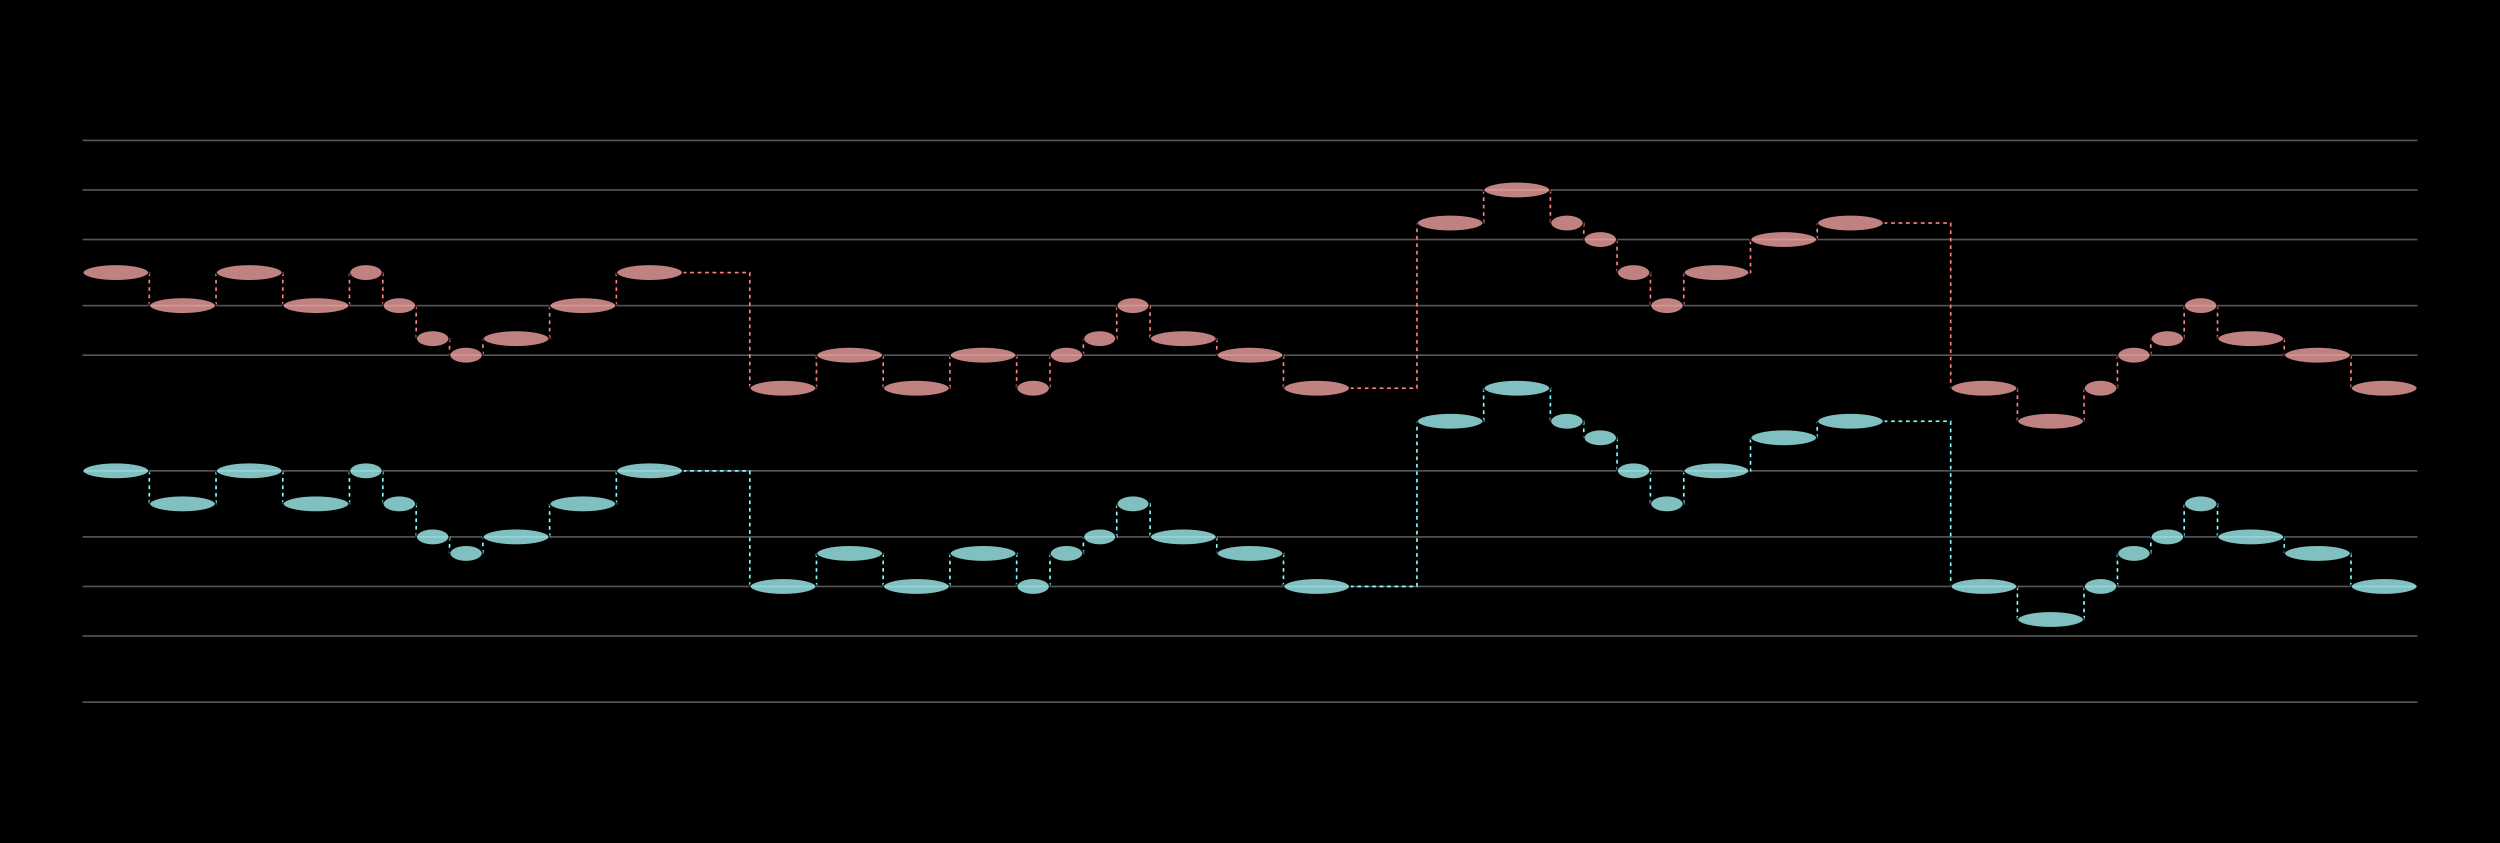
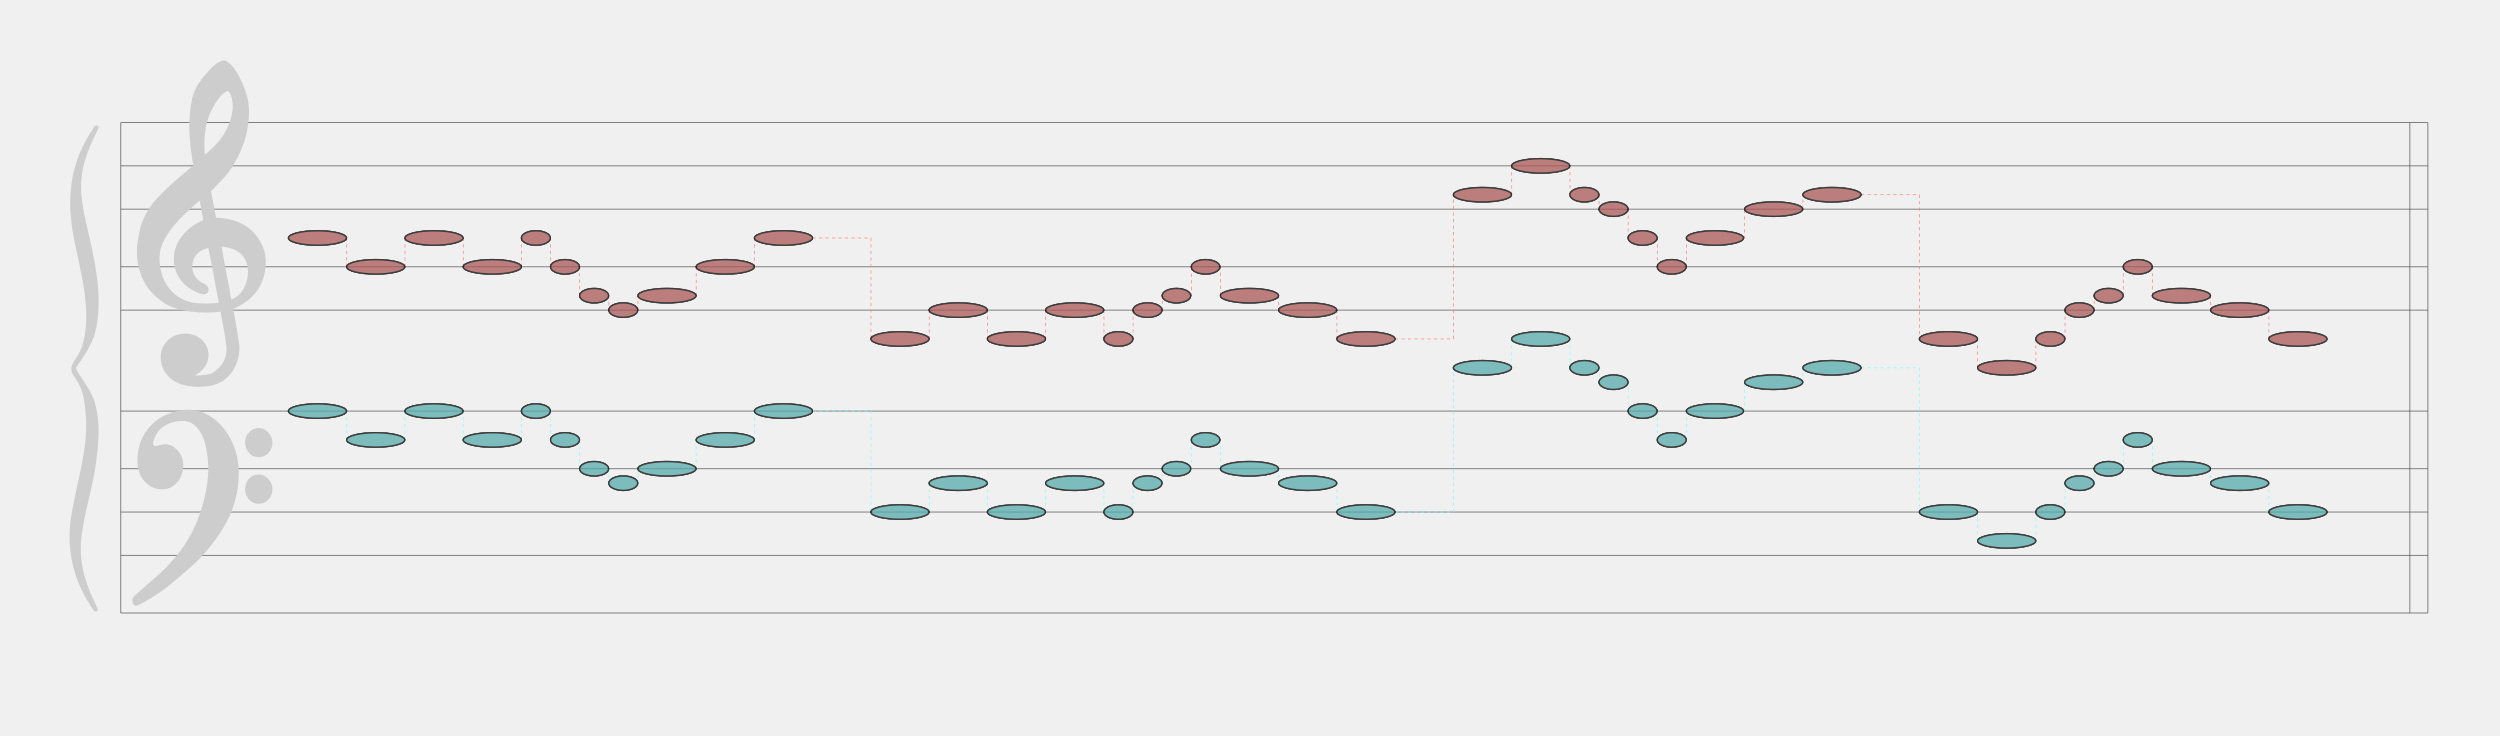
- <svg xmlns="http://www.w3.org/2000/svg" version="1.1" viewPort="0 40 40.38 41" viewBox="-50 -50 1513.29 510" width="1513.29" height="510">
+ <svg xmlns="http://www.w3.org/2000/svg" version="1.1" viewPort="0 40 40.38 41" viewBox="-200 -50 1733.29 510" width="1733.29" height="510">
  <filter id="constantOpacity">
    <feComponentTransfer>
      <feFuncA type="table" tableValues="0 .5 .5" />
    </feComponentTransfer>
  </filter>
-   <rect class="background" x="-500%" y="-500%" width="1000%" height="1000%" style="fill:black" />
  <g transform="scale(35, -10) translate(0, -81)">
-     <g class="staff-lines" stroke-width="0.1" stroke="#555555">
-       <path d="M0 64.5 L40.38 64.5" />
-       <path d="M0 67.5 L40.38 67.5" />
-       <path d="M0 71.5 L40.38 71.5" />
-       <path d="M0 74.5 L40.38 74.5" />
-       <path d="M0 77.5 L40.38 77.5" />
-       <path d="M0 43.5 L40.38 43.5" />
-       <path d="M0 47.5 L40.38 47.5" />
-       <path d="M0 50.5 L40.38 50.5" />
-       <path d="M0 53.5 L40.38 53.5" />
-       <path d="M0 57.5 L40.38 57.5" />
+     <g class="staff-lines" stroke-width="0.5" stroke="#555555">
+       <path vector-effect="non-scaling-stroke" d="M-3.321 64.5 L42.38 64.5" />
+       <path vector-effect="non-scaling-stroke" d="M-3.321 67.5 L42.38 67.5" />
+       <path vector-effect="non-scaling-stroke" d="M-3.321 71.5 L42.38 71.5" />
+       <path vector-effect="non-scaling-stroke" d="M-3.321 74.5 L42.38 74.5" />
+       <path vector-effect="non-scaling-stroke" d="M-3.321 77.5 L42.38 77.5" />
+       <path vector-effect="non-scaling-stroke" d="M-3.321 43.5 L42.38 43.5" />
+       <path vector-effect="non-scaling-stroke" d="M-3.321 47.5 L42.38 47.5" />
+       <path vector-effect="non-scaling-stroke" d="M-3.321 50.5 L42.38 50.5" />
+       <path vector-effect="non-scaling-stroke" d="M-3.321 53.5 L42.38 53.5" />
+       <path vector-effect="non-scaling-stroke" d="M-3.321 57.5 L42.38 57.5" />
+       <path vector-effect="non-scaling-stroke" d="M42.023,43.5 L42.023,77.5" />
+       <path vector-effect="non-scaling-stroke" d="M42.38,43.5 L42.38,77.5" />
+       <path vector-effect="non-scaling-stroke" d="M-3.321,43.5 L-3.321,77.5 z" />
+     </g>
+     <g transform="scale(0.714286, 1)">
+       <g vector-effect="non-scaling-stroke" class="treble-clef" stroke="#cdcdcd" stroke-width="3" fill="#cdcdcd" transform="translate(-17.25, 5.15) scale(0.06, 0.07)">
+         <path vector-effect="non-scaling-stroke" d="M250.026,1080.111c-2.375-5.813-4.501-12.037-5.616-19.656c-1.07-7.32-1.387-15.609-1.62-23.113    c-0.426-13.713,0.409-28.548,1.296-41.038c0.132-1.861,0.517-3.882,0.432-5.183c-0.118-1.794-1.622-3.834-2.484-5.401    c-4.551-8.266-9.023-16.291-13.176-25.488c-3.56-7.883-6.46-16.235-8.316-27.648c-1.087-6.682-1.406-14.26-2.053-21.816   c0-3.313,0-6.623,0-9.936c0.817-17.854,4.099-30.916,9.396-39.743c1.084-1.808,2.228-3.951,3.24-5.186    c6.218-7.579,16.081-9.873,25.812-7.343c0.598-8.887,1.858-19.53,2.376-28.944c0.193-3.49,0.54-7.194,0.54-10.368    c-0.003-13.193-3.44-20.603-7.452-26.135c-3.645-2.613-9.925-3.099-13.176,0.43c4.904-0.174,8.174,5.425,9.612,12.744    c2.427,12.351-1.738,24.386-7.344,25.918c-8.458,2.316-13.738-12.691-11.556-28.295c1.622-11.598,6.603-18.42,13.176-19.655    c5.073-0.956,10.149,0.426,13.608,5.399c1.988,2.858,4.009,7.685,4.968,11.879c1.246,5.448,2.18,12.212,2.16,18.792    c-0.01,3.246-0.453,6.761-0.648,10.152c-0.614,10.689-1.579,19.729-2.376,29.812c6.095,5.437,10.941,13.432,13.392,25.704    c1.302,6.52,2.035,15.517,1.727,23.111c-0.375,9.302-2.565,17.712-5.183,23.975c-3.863,9.248-9.852,13.985-17.604,14.257    c-0.849,9.749-1.633,19.633-2.593,29.159c2.376,4.619,4.55,9.643,6.805,14.906c2.185,5.095,3.892,11.286,5.508,17.712    c2.98,11.855,5.576,29.004,5.4,46.44c-0.102,10.157-1.538,19.319-3.24,27.215c-1.691,7.847-3.557,15.81-6.912,20.089    c-0.36,0-0.72,0-1.08,0C254.113,1090.306,252.068,1085.104,250.026,1080.111z M248.19,997.6    c-1.362,15.429-0.295,36.475,2.7,48.384c1.367,5.441,2.426,10.329,4.428,15.122c0.854,2.04,3.006,5.909,4.104,5.83    c2.104-0.153,3.064-9.245,3.24-13.824c0.542-14.092-2.623-28.387-5.832-37.366C254.247,1008.515,250.911,1002.572,248.19,997.6z     M249.27,935.823c-6.565-5.809-13.02-17.569-13.716-34.776c-0.425-10.517,1.463-18.693,3.888-24.624    c1.422-3.478,3.789-6.692,6.156-9.072c1.287-1.293,4.09-3.666,3.996,1.296c-0.048,2.584-2.504,4.06-3.888,6.263    c-2.557,4.079-4.489,12.399-3.348,21.385c0.481,3.784,1.636,7.983,2.808,10.153c1.458,2.697,3.725,4.34,6.048,5.615    c1.987-19.137,3.451-39.323,5.292-58.753c-4.493-1.347-9.224-1.49-13.068-0.213c-6.922,2.298-11.753,12.045-14.256,23.111    c-1.838,8.128-2.944,20.546-1.837,31.752c0.529,5.353,1.939,11.271,3.348,15.984c4.113,13.751,11.055,26.606,16.308,36.289    C247.971,952.523,248.466,943.862,249.27,935.823z M260.286,855.473c-1.479,19.361-3.545,38.701-4.86,57.671    c5.07-0.638,9.023-3.541,11.556-9.718c4.25-10.369,3.378-29.217-0.648-39.53C264.924,860.283,262.694,856.868,260.286,855.473z" />
+       </g>
+       <g class="bass-clef" fill="#cdcdcd" stroke="#cdcdcd" transform="scale(1.02, 1) translate(-0.25, 0.25)" stroke-width="3">
+         <g transform="matrix(0.1835537,0,0,0.1830159,-98.29797,-1128.841)">
+           <path vector-effect="non-scaling-stroke" d="M514.308,6407.837c3.419,4.086,5.655,9.64,7.124,12.803     c2.204,4.648,4.046,10.097,5.538,16.384c1.492,6.287,2.238,13.068,2.238,20.385c0,4.115-0.338,7.925-0.991,11.507     c-0.653,3.543-1.527,6.4-2.647,8.459c-1.108,2.095-2.297,3.125-3.545,3.125c-1.142,0-2.262-0.687-3.369-2.135     c-1.119-1.41-2.029-3.505-2.752-6.325c-0.711-2.819-1.073-6.135-1.073-9.982c0-3.011,0.326-5.411,0.968-7.317     c0.653-1.867,1.446-2.78,2.379-2.78c0.513,0,0.991,0.342,1.422,1.104c0.431,0.724,0.769,1.753,1.014,3.011     c0.245,1.257,0.373,2.628,0.373,4.077c0,2.019-0.245,3.733-0.735,5.144c-0.501,1.41-1.049,2.132-1.667,2.132     c-0.21,0-0.466-0.152-0.781-0.38c-0.303-0.229-0.501-0.342-0.571-0.342c-0.14,0-0.292,0.152-0.466,0.495     c-0.175,0.342-0.268,0.799-0.292,1.41c0.07,0.495,0.117,0.838,0.117,1.104c0.338,2.896,0.944,4.953,1.796,6.249     c0.863,1.258,1.784,1.905,2.763,1.905c1.014,0,1.83-0.953,2.46-2.858c0.63-1.943,1.073-4.344,1.329-7.277     c0.268-2.896,0.396-5.981,0.396-9.22c-0.035-3.468-0.221-7.125-0.583-10.897c-0.361-3.81-0.804-7.163-1.317-10.059     c-0.653-3.925-1.458-7.468-2.414-10.593c-0.956-3.124-1.889-5.752-2.775-7.849c-0.886-2.133-2.731-5.973-4.104-9.297     C514,6409.468,514.126,6407.62,514.308,6407.837z" />
+           <path vector-effect="non-scaling-stroke" d="M531.259,6465.557c0.313-0.979,0.705-1.415,1.189-1.415     c0.457,0,0.862,0.436,1.228,1.306c0.339,0.908,0.522,2.032,0.522,3.339c0,1.233-0.17,2.358-0.522,3.302     c-0.353,0.979-0.745,1.488-1.163,1.488c-0.483,0-0.888-0.436-1.215-1.343c-0.34-0.871-0.509-1.958-0.509-3.266     C530.789,6467.626,530.945,6466.5,531.259,6465.557z" />
+           <path vector-effect="non-scaling-stroke" d="M531.272,6447.847c0.327-0.871,0.732-1.342,1.241-1.342     c0.457,0,0.849,0.471,1.189,1.378c0.327,0.908,0.497,2.033,0.497,3.447c0,1.162-0.183,2.214-0.522,3.193     c-0.366,0.98-0.745,1.452-1.163,1.452c-0.509,0-0.914-0.436-1.241-1.343c-0.313-0.87-0.483-1.996-0.483-3.301     C530.789,6449.879,530.958,6448.717,531.272,6447.847z" />
+         </g>
+       </g>
+     </g>
+     <g transform="scale(0.714286, 1)">
+       <g class="brace" transform="rotate(0.2) translate(30.5,-324) scale(1,-1) scale(.0175)">
+         <path vector-effect="non-scaling-stroke" stroke="#cdcdcd" fill="#cdcdcd" stroke-width="3" stroke-linejoin="round" d="M-2031.812-22924.453    c-24.919,88.91-36.494,171.418-39.024,279.09c-2.379,101.156,9.877,207.264,16.991,305.533    c6.605,91.162,10.955,191.51-0.048,282.248c-2.757,22.732-8.614,43.227-13.597,63.254c-8.261,33.207-2.886,38.68,5.136,72.111    c10.485,43.689,11.808,90.887,13.172,140.795c3.604,132-16.215,270.613-24.675,400.074    c-8.818,134.883,3.651,255.861,34.113,366.164c-17.906-92.289-29.886-179.082-25.068-283.635    c4.572-99.275,18.379-195.207,24.078-294.23c5.11-88.826,9.914-203.154-8.344-284.342c-4.91-21.82-10.217-42.227-15.835-62.98    c-9.146-33.812-7.235-31.322,2.353-65.664c11.021-39.504,20.774-80.965,24.589-128.662c10.5-131.361-2.347-271.072-13.816-398.416    c-5.957-66.148-10.878-134.006-7.34-202.238C-2055.575-22803.877-2044.086-22863.117-2031.812-22924.453L-2031.812-22924.453z" />
+       </g>
    </g>
    <g style="stroke-width:1; stroke:black;">
-       <g class="note-lines track-2" fill="none" stroke="hsl(180, 100%, 75%)" stroke-dasharray="2.25" stroke-width="1">
+       <g class="note-lines track-2" fill="none" stroke="hsl(180, 100%, 75%)" stroke-dasharray="2.25" vector-effect="non-scaling-stroke" stroke-width="0.5">
        <path vector-effect="non-scaling-stroke" d=" M1.149 57.5 L1.154 57.5 L1.154 55.5" />
        <path vector-effect="non-scaling-stroke" d=" M2.303 55.5 L2.308 55.5 L2.308 57.5" />
        <path vector-effect="non-scaling-stroke" d=" M3.457 57.5 L3.462 57.5 L3.462 55.5" />
        <path vector-effect="non-scaling-stroke" d=" M4.611 55.5 L4.615 55.5 L4.615 57.5" />
        <path vector-effect="non-scaling-stroke" d=" M5.188 57.5 L5.192 57.5 L5.192 55.5" />
        <path vector-effect="non-scaling-stroke" d=" M5.764 55.5 L5.769 55.5 L5.769 53.5" />
        <path vector-effect="non-scaling-stroke" d=" M6.341 53.5 L6.346 53.5 L6.346 52.5" />
        <path vector-effect="non-scaling-stroke" d=" M6.918 52.5 L6.923 52.5 L6.923 53.5" />
        <path vector-effect="non-scaling-stroke" d=" M8.072 53.5 L8.077 53.5 L8.077 55.5" />
        <path vector-effect="non-scaling-stroke" d=" M9.226 55.5 L9.231 55.5 L9.231 57.5" />
        <path vector-effect="non-scaling-stroke" d=" M10.38 57.5 L11.539 57.5 L11.539 50.5" />
        <path vector-effect="non-scaling-stroke" d=" M12.688 50.5 L12.692 50.5 L12.692 52.5" />
        <path vector-effect="non-scaling-stroke" d=" M13.841 52.5 L13.846 52.5 L13.846 50.5" />
        <path vector-effect="non-scaling-stroke" d=" M14.995 50.5 L15 50.5 L15 52.5" />
        <path vector-effect="non-scaling-stroke" d=" M16.149 52.5 L16.154 52.5 L16.154 50.5" />
        <path vector-effect="non-scaling-stroke" d=" M16.726 50.5 L16.731 50.5 L16.731 52.5" />
        <path vector-effect="non-scaling-stroke" d=" M17.303 52.5 L17.308 52.5 L17.308 53.5" />
        <path vector-effect="non-scaling-stroke" d=" M17.871 53.5 L17.885 53.5 L17.885 55.5" />
        <path vector-effect="non-scaling-stroke" d=" M18.448 55.5 L18.462 55.5 L18.462 53.5" />
        <path vector-effect="non-scaling-stroke" d=" M19.611 53.5 L19.615 53.5 L19.615 52.5" />
        <path vector-effect="non-scaling-stroke" d=" M20.764 52.5 L20.769 52.5 L20.769 50.5" />
        <path vector-effect="non-scaling-stroke" d=" M21.918 50.5 L23.077 50.5 L23.077 60.5" />
        <path vector-effect="non-scaling-stroke" d=" M24.226 60.5 L24.231 60.5 L24.231 62.5" />
        <path vector-effect="non-scaling-stroke" d=" M25.38 62.5 L25.385 62.5 L25.385 60.5" />
        <path vector-effect="non-scaling-stroke" d=" M25.957 60.5 L25.962 60.5 L25.962 59.5" />
        <path vector-effect="non-scaling-stroke" d=" M26.534 59.5 L26.538 59.5 L26.538 57.5" />
        <path vector-effect="non-scaling-stroke" d=" M27.111 57.5 L27.115 57.5 L27.115 55.5" />
        <path vector-effect="non-scaling-stroke" d=" M27.688 55.5 L27.692 55.5 L27.692 57.5" />
        <path vector-effect="non-scaling-stroke" d=" M28.823 57.5 L28.846 57.5 L28.846 59.5" />
        <path vector-effect="non-scaling-stroke" d=" M29.995 59.5 L30 59.5 L30 60.5" />
        <path vector-effect="non-scaling-stroke" d=" M31.149 60.5 L32.308 60.5 L32.308 50.5" />
        <path vector-effect="non-scaling-stroke" d=" M33.457 50.5 L33.462 50.5 L33.462 48.5" />
        <path vector-effect="non-scaling-stroke" d=" M34.611 48.5 L34.615 48.5 L34.615 50.5" />
        <path vector-effect="non-scaling-stroke" d=" M35.188 50.5 L35.192 50.5 L35.192 52.5" />
        <path vector-effect="non-scaling-stroke" d=" M35.764 52.5 L35.769 52.5 L35.769 53.5" />
        <path vector-effect="non-scaling-stroke" d=" M36.341 53.5 L36.346 53.5 L36.346 55.5" />
        <path vector-effect="non-scaling-stroke" d=" M36.918 55.5 L36.923 55.5 L36.923 53.5" />
        <path vector-effect="non-scaling-stroke" d=" M38.072 53.5 L38.077 53.5 L38.077 52.5" />
        <path vector-effect="non-scaling-stroke" d=" M39.226 52.5 L39.231 52.5 L39.231 50.5" />
      </g>
-       <g class="note-lines track-1" fill="none" stroke="hsl(0, 100%, 75%)" stroke-dasharray="2.25" stroke-width="1">
+       <g class="note-lines track-1" fill="none" stroke="hsl(0, 100%, 75%)" stroke-dasharray="2.25" vector-effect="non-scaling-stroke" stroke-width="0.5">
        <path vector-effect="non-scaling-stroke" d=" M1.149 69.5 L1.154 69.5 L1.154 67.5" />
        <path vector-effect="non-scaling-stroke" d=" M2.303 67.5 L2.308 67.5 L2.308 69.5" />
        <path vector-effect="non-scaling-stroke" d=" M3.457 69.5 L3.462 69.5 L3.462 67.5" />
        <path vector-effect="non-scaling-stroke" d=" M4.611 67.5 L4.615 67.5 L4.615 69.5" />
        <path vector-effect="non-scaling-stroke" d=" M5.188 69.5 L5.192 69.5 L5.192 67.5" />
        <path vector-effect="non-scaling-stroke" d=" M5.764 67.5 L5.769 67.5 L5.769 65.5" />
        <path vector-effect="non-scaling-stroke" d=" M6.341 65.5 L6.346 65.5 L6.346 64.5" />
        <path vector-effect="non-scaling-stroke" d=" M6.918 64.5 L6.923 64.5 L6.923 65.5" />
        <path vector-effect="non-scaling-stroke" d=" M8.072 65.5 L8.077 65.5 L8.077 67.5" />
        <path vector-effect="non-scaling-stroke" d=" M9.226 67.5 L9.231 67.5 L9.231 69.5" />
        <path vector-effect="non-scaling-stroke" d=" M10.38 69.5 L11.539 69.5 L11.539 62.5" />
        <path vector-effect="non-scaling-stroke" d=" M12.688 62.5 L12.692 62.5 L12.692 64.5" />
        <path vector-effect="non-scaling-stroke" d=" M13.841 64.5 L13.846 64.5 L13.846 62.5" />
        <path vector-effect="non-scaling-stroke" d=" M14.995 62.5 L15 62.5 L15 64.5" />
        <path vector-effect="non-scaling-stroke" d=" M16.149 64.5 L16.154 64.5 L16.154 62.5" />
        <path vector-effect="non-scaling-stroke" d=" M16.726 62.5 L16.731 62.5 L16.731 64.5" />
        <path vector-effect="non-scaling-stroke" d=" M17.303 64.5 L17.308 64.5 L17.308 65.5" />
        <path vector-effect="non-scaling-stroke" d=" M17.871 65.5 L17.885 65.5 L17.885 67.5" />
        <path vector-effect="non-scaling-stroke" d=" M18.448 67.5 L18.462 67.5 L18.462 65.5" />
        <path vector-effect="non-scaling-stroke" d=" M19.611 65.5 L19.615 65.5 L19.615 64.5" />
        <path vector-effect="non-scaling-stroke" d=" M20.764 64.5 L20.769 64.5 L20.769 62.5" />
        <path vector-effect="non-scaling-stroke" d=" M21.918 62.5 L23.077 62.5 L23.077 72.5" />
        <path vector-effect="non-scaling-stroke" d=" M24.226 72.5 L24.231 72.5 L24.231 74.5" />
        <path vector-effect="non-scaling-stroke" d=" M25.38 74.5 L25.385 74.5 L25.385 72.5" />
        <path vector-effect="non-scaling-stroke" d=" M25.957 72.5 L25.962 72.5 L25.962 71.5" />
        <path vector-effect="non-scaling-stroke" d=" M26.534 71.5 L26.538 71.5 L26.538 69.5" />
        <path vector-effect="non-scaling-stroke" d=" M27.111 69.5 L27.115 69.5 L27.115 67.5" />
        <path vector-effect="non-scaling-stroke" d=" M27.688 67.5 L27.692 67.5 L27.692 69.5" />
        <path vector-effect="non-scaling-stroke" d=" M28.823 69.5 L28.846 69.5 L28.846 71.5" />
        <path vector-effect="non-scaling-stroke" d=" M29.995 71.5 L30 71.5 L30 72.5" />
        <path vector-effect="non-scaling-stroke" d=" M31.149 72.5 L32.308 72.5 L32.308 62.5" />
        <path vector-effect="non-scaling-stroke" d=" M33.457 62.5 L33.462 62.5 L33.462 60.5" />
        <path vector-effect="non-scaling-stroke" d=" M34.611 60.5 L34.615 60.5 L34.615 62.5" />
        <path vector-effect="non-scaling-stroke" d=" M35.188 62.5 L35.192 62.5 L35.192 64.5" />
        <path vector-effect="non-scaling-stroke" d=" M35.764 64.5 L35.769 64.5 L35.769 65.5" />
        <path vector-effect="non-scaling-stroke" d=" M36.341 65.5 L36.346 65.5 L36.346 67.5" />
        <path vector-effect="non-scaling-stroke" d=" M36.918 67.5 L36.923 67.5 L36.923 65.5" />
        <path vector-effect="non-scaling-stroke" d=" M38.072 65.5 L38.077 65.5 L38.077 64.5" />
        <path vector-effect="non-scaling-stroke" d=" M39.226 64.5 L39.231 64.5 L39.231 62.5" />
      </g>
-       <g opacity="0.5" class="note-backdrops track-2" style="fill:white;">
+       <g opacity="0.5" class="note-backdrops track-2" style="fill:black;">
        <g class="note key-57 ont-0d000 offt-1d149">
          <rect vector-effect="non-scaling-stroke" rx="1" ry="1" x="0" y="57" width="1.149" height="1" />
        </g>
        <g class="note key-55 ont-1d154 offt-2d303">
          <rect vector-effect="non-scaling-stroke" rx="1" ry="1" x="1.154" y="55" width="1.149" height="1" />
        </g>
        <g class="note key-57 ont-2d308 offt-3d457">
          <rect vector-effect="non-scaling-stroke" rx="1" ry="1" x="2.308" y="57" width="1.149" height="1" />
        </g>
        <g class="note key-55 ont-3d462 offt-4d611">
          <rect vector-effect="non-scaling-stroke" rx="1" ry="1" x="3.462" y="55" width="1.149" height="1" />
        </g>
        <g class="note key-57 ont-4d615 offt-5d187">
          <rect vector-effect="non-scaling-stroke" rx="1" ry="1" x="4.615" y="57" width="0.572" height="1" />
        </g>
        <g class="note key-55 ont-5d192 offt-5d764">
          <rect vector-effect="non-scaling-stroke" rx="1" ry="1" x="5.192" y="55" width="0.572" height="1" />
        </g>
        <g class="note key-53 ont-5d769 offt-6d341">
          <rect vector-effect="non-scaling-stroke" rx="1" ry="1" x="5.769" y="53" width="0.572" height="1" />
        </g>
        <g class="note key-52 ont-6d346 offt-6d918">
          <rect vector-effect="non-scaling-stroke" rx="1" ry="1" x="6.346" y="52" width="0.572" height="1" />
        </g>
        <g class="note key-53 ont-6d923 offt-8d072">
          <rect vector-effect="non-scaling-stroke" rx="1" ry="1" x="6.923" y="53" width="1.149" height="1" />
        </g>
        <g class="note key-55 ont-8d077 offt-9d226">
          <rect vector-effect="non-scaling-stroke" rx="1" ry="1" x="8.077" y="55" width="1.149" height="1" />
        </g>
        <g class="note key-57 ont-9d231 offt-10d380">
          <rect vector-effect="non-scaling-stroke" rx="1" ry="1" x="9.231" y="57" width="1.149" height="1" />
        </g>
        <g class="note key-50 ont-11d538 offt-12d687">
          <rect vector-effect="non-scaling-stroke" rx="1" ry="1" x="11.539" y="50" width="1.149" height="1" />
        </g>
        <g class="note key-52 ont-12d692 offt-13d841">
          <rect vector-effect="non-scaling-stroke" rx="1" ry="1" x="12.692" y="52" width="1.149" height="1" />
        </g>
        <g class="note key-50 ont-13d846 offt-14d995">
          <rect vector-effect="non-scaling-stroke" rx="1" ry="1" x="13.846" y="50" width="1.149" height="1" />
        </g>
        <g class="note key-52 ont-15d000 offt-16d149">
          <rect vector-effect="non-scaling-stroke" rx="1" ry="1" x="15" y="52" width="1.149" height="1" />
        </g>
        <g class="note key-50 ont-16d154 offt-16d726">
          <rect vector-effect="non-scaling-stroke" rx="1" ry="1" x="16.154" y="50" width="0.572" height="1" />
        </g>
        <g class="note key-52 ont-16d731 offt-17d303">
          <rect vector-effect="non-scaling-stroke" rx="1" ry="1" x="16.731" y="52" width="0.572" height="1" />
        </g>
        <g class="note key-53 ont-17d308 offt-17d871">
          <rect vector-effect="non-scaling-stroke" rx="1" ry="1" x="17.308" y="53" width="0.564" height="1" />
        </g>
        <g class="note key-55 ont-17d885 offt-18d448">
          <rect vector-effect="non-scaling-stroke" rx="1" ry="1" x="17.885" y="55" width="0.564" height="1" />
        </g>
        <g class="note key-53 ont-18d462 offt-19d611">
          <rect vector-effect="non-scaling-stroke" rx="1" ry="1" x="18.462" y="53" width="1.149" height="1" />
        </g>
        <g class="note key-52 ont-19d615 offt-20d764">
          <rect vector-effect="non-scaling-stroke" rx="1" ry="1" x="19.615" y="52" width="1.149" height="1" />
        </g>
        <g class="note key-50 ont-20d769 offt-21d918">
          <rect vector-effect="non-scaling-stroke" rx="1" ry="1" x="20.769" y="50" width="1.149" height="1" />
        </g>
        <g class="note key-60 ont-23d077 offt-24d226">
          <rect vector-effect="non-scaling-stroke" rx="1" ry="1" x="23.077" y="60" width="1.149" height="1" />
        </g>
        <g class="note key-62 ont-24d231 offt-25d380 maxima">
          <rect vector-effect="non-scaling-stroke" rx="1" ry="1" x="24.231" y="62" width="1.149" height="1" />
        </g>
        <g class="note key-60 ont-25d385 offt-25d957">
          <rect vector-effect="non-scaling-stroke" rx="1" ry="1" x="25.385" y="60" width="0.572" height="1" />
        </g>
        <g class="note key-59 ont-25d962 offt-26d534">
          <rect vector-effect="non-scaling-stroke" rx="1" ry="1" x="25.962" y="59" width="0.572" height="1" />
        </g>
        <g class="note key-57 ont-26d538 offt-27d111">
          <rect vector-effect="non-scaling-stroke" rx="1" ry="1" x="26.538" y="57" width="0.572" height="1" />
        </g>
        <g class="note key-55 ont-27d115 offt-27d687">
          <rect vector-effect="non-scaling-stroke" rx="1" ry="1" x="27.115" y="55" width="0.572" height="1" />
        </g>
        <g class="note key-57 ont-27d692 offt-28d823">
          <rect vector-effect="non-scaling-stroke" rx="1" ry="1" x="27.692" y="57" width="1.131" height="1" />
        </g>
        <g class="note key-59 ont-28d846 offt-29d995">
          <rect vector-effect="non-scaling-stroke" rx="1" ry="1" x="28.846" y="59" width="1.149" height="1" />
        </g>
        <g class="note key-60 ont-30d000 offt-31d149">
          <rect vector-effect="non-scaling-stroke" rx="1" ry="1" x="30" y="60" width="1.149" height="1" />
        </g>
        <g class="note key-50 ont-32d308 offt-33d457">
          <rect vector-effect="non-scaling-stroke" rx="1" ry="1" x="32.308" y="50" width="1.149" height="1" />
        </g>
        <g class="note key-48 ont-33d462 offt-34d611 minima">
          <rect vector-effect="non-scaling-stroke" rx="1" ry="1" x="33.462" y="48" width="1.149" height="1" />
        </g>
        <g class="note key-50 ont-34d615 offt-35d187">
          <rect vector-effect="non-scaling-stroke" rx="1" ry="1" x="34.615" y="50" width="0.572" height="1" />
        </g>
        <g class="note key-52 ont-35d192 offt-35d764">
          <rect vector-effect="non-scaling-stroke" rx="1" ry="1" x="35.192" y="52" width="0.572" height="1" />
        </g>
        <g class="note key-53 ont-35d769 offt-36d341">
          <rect vector-effect="non-scaling-stroke" rx="1" ry="1" x="35.769" y="53" width="0.572" height="1" />
        </g>
        <g class="note key-55 ont-36d346 offt-36d918">
          <rect vector-effect="non-scaling-stroke" rx="1" ry="1" x="36.346" y="55" width="0.572" height="1" />
        </g>
        <g class="note key-53 ont-36d923 offt-38d072">
          <rect vector-effect="non-scaling-stroke" rx="1" ry="1" x="36.923" y="53" width="1.149" height="1" />
        </g>
        <g class="note key-52 ont-38d077 offt-39d226">
          <rect vector-effect="non-scaling-stroke" rx="1" ry="1" x="38.077" y="52" width="1.149" height="1" />
        </g>
        <g class="note key-50 ont-39d231 offt-40d380">
          <rect vector-effect="non-scaling-stroke" rx="1" ry="1" x="39.231" y="50" width="1.149" height="1" />
        </g>
      </g>
-       <g opacity="0.5" class="note-backdrops track-1" style="fill:white;">
+       <g opacity="0.5" class="note-backdrops track-1" style="fill:black;">
        <g class="note key-69 ont-0d000 offt-1d149">
          <rect vector-effect="non-scaling-stroke" rx="1" ry="1" x="0" y="69" width="1.149" height="1" />
        </g>
        <g class="note key-67 ont-1d154 offt-2d303">
          <rect vector-effect="non-scaling-stroke" rx="1" ry="1" x="1.154" y="67" width="1.149" height="1" />
        </g>
        <g class="note key-69 ont-2d308 offt-3d457">
          <rect vector-effect="non-scaling-stroke" rx="1" ry="1" x="2.308" y="69" width="1.149" height="1" />
        </g>
        <g class="note key-67 ont-3d462 offt-4d611">
          <rect vector-effect="non-scaling-stroke" rx="1" ry="1" x="3.462" y="67" width="1.149" height="1" />
        </g>
        <g class="note key-69 ont-4d615 offt-5d187">
          <rect vector-effect="non-scaling-stroke" rx="1" ry="1" x="4.615" y="69" width="0.572" height="1" />
        </g>
        <g class="note key-67 ont-5d192 offt-5d764">
          <rect vector-effect="non-scaling-stroke" rx="1" ry="1" x="5.192" y="67" width="0.572" height="1" />
        </g>
        <g class="note key-65 ont-5d769 offt-6d341">
          <rect vector-effect="non-scaling-stroke" rx="1" ry="1" x="5.769" y="65" width="0.572" height="1" />
        </g>
        <g class="note key-64 ont-6d346 offt-6d918">
          <rect vector-effect="non-scaling-stroke" rx="1" ry="1" x="6.346" y="64" width="0.572" height="1" />
        </g>
        <g class="note key-65 ont-6d923 offt-8d072">
          <rect vector-effect="non-scaling-stroke" rx="1" ry="1" x="6.923" y="65" width="1.149" height="1" />
        </g>
        <g class="note key-67 ont-8d077 offt-9d226">
          <rect vector-effect="non-scaling-stroke" rx="1" ry="1" x="8.077" y="67" width="1.149" height="1" />
        </g>
        <g class="note key-69 ont-9d231 offt-10d380">
          <rect vector-effect="non-scaling-stroke" rx="1" ry="1" x="9.231" y="69" width="1.149" height="1" />
        </g>
        <g class="note key-62 ont-11d538 offt-12d687">
          <rect vector-effect="non-scaling-stroke" rx="1" ry="1" x="11.539" y="62" width="1.149" height="1" />
        </g>
        <g class="note key-64 ont-12d692 offt-13d841">
          <rect vector-effect="non-scaling-stroke" rx="1" ry="1" x="12.692" y="64" width="1.149" height="1" />
        </g>
        <g class="note key-62 ont-13d846 offt-14d995">
          <rect vector-effect="non-scaling-stroke" rx="1" ry="1" x="13.846" y="62" width="1.149" height="1" />
        </g>
        <g class="note key-64 ont-15d000 offt-16d149">
          <rect vector-effect="non-scaling-stroke" rx="1" ry="1" x="15" y="64" width="1.149" height="1" />
        </g>
        <g class="note key-62 ont-16d154 offt-16d726">
          <rect vector-effect="non-scaling-stroke" rx="1" ry="1" x="16.154" y="62" width="0.572" height="1" />
        </g>
        <g class="note key-64 ont-16d731 offt-17d303">
          <rect vector-effect="non-scaling-stroke" rx="1" ry="1" x="16.731" y="64" width="0.572" height="1" />
        </g>
        <g class="note key-65 ont-17d308 offt-17d871">
          <rect vector-effect="non-scaling-stroke" rx="1" ry="1" x="17.308" y="65" width="0.564" height="1" />
        </g>
        <g class="note key-67 ont-17d885 offt-18d448">
          <rect vector-effect="non-scaling-stroke" rx="1" ry="1" x="17.885" y="67" width="0.564" height="1" />
        </g>
        <g class="note key-65 ont-18d462 offt-19d611">
          <rect vector-effect="non-scaling-stroke" rx="1" ry="1" x="18.462" y="65" width="1.149" height="1" />
        </g>
        <g class="note key-64 ont-19d615 offt-20d764">
          <rect vector-effect="non-scaling-stroke" rx="1" ry="1" x="19.615" y="64" width="1.149" height="1" />
        </g>
        <g class="note key-62 ont-20d769 offt-21d918">
          <rect vector-effect="non-scaling-stroke" rx="1" ry="1" x="20.769" y="62" width="1.149" height="1" />
        </g>
        <g class="note key-72 ont-23d077 offt-24d226">
          <rect vector-effect="non-scaling-stroke" rx="1" ry="1" x="23.077" y="72" width="1.149" height="1" />
        </g>
        <g class="note key-74 ont-24d231 offt-25d380 maxima">
          <rect vector-effect="non-scaling-stroke" rx="1" ry="1" x="24.231" y="74" width="1.149" height="1" />
        </g>
        <g class="note key-72 ont-25d385 offt-25d957">
          <rect vector-effect="non-scaling-stroke" rx="1" ry="1" x="25.385" y="72" width="0.572" height="1" />
        </g>
        <g class="note key-71 ont-25d962 offt-26d534">
          <rect vector-effect="non-scaling-stroke" rx="1" ry="1" x="25.962" y="71" width="0.572" height="1" />
        </g>
        <g class="note key-69 ont-26d538 offt-27d111">
          <rect vector-effect="non-scaling-stroke" rx="1" ry="1" x="26.538" y="69" width="0.572" height="1" />
        </g>
        <g class="note key-67 ont-27d115 offt-27d687">
          <rect vector-effect="non-scaling-stroke" rx="1" ry="1" x="27.115" y="67" width="0.572" height="1" />
        </g>
        <g class="note key-69 ont-27d692 offt-28d823">
          <rect vector-effect="non-scaling-stroke" rx="1" ry="1" x="27.692" y="69" width="1.131" height="1" />
        </g>
        <g class="note key-71 ont-28d846 offt-29d995">
          <rect vector-effect="non-scaling-stroke" rx="1" ry="1" x="28.846" y="71" width="1.149" height="1" />
        </g>
        <g class="note key-72 ont-30d000 offt-31d149">
          <rect vector-effect="non-scaling-stroke" rx="1" ry="1" x="30" y="72" width="1.149" height="1" />
        </g>
        <g class="note key-62 ont-32d308 offt-33d457">
          <rect vector-effect="non-scaling-stroke" rx="1" ry="1" x="32.308" y="62" width="1.149" height="1" />
        </g>
        <g class="note key-60 ont-33d462 offt-34d611 minima">
          <rect vector-effect="non-scaling-stroke" rx="1" ry="1" x="33.462" y="60" width="1.149" height="1" />
        </g>
        <g class="note key-62 ont-34d615 offt-35d187">
          <rect vector-effect="non-scaling-stroke" rx="1" ry="1" x="34.615" y="62" width="0.572" height="1" />
        </g>
        <g class="note key-64 ont-35d192 offt-35d764">
          <rect vector-effect="non-scaling-stroke" rx="1" ry="1" x="35.192" y="64" width="0.572" height="1" />
        </g>
        <g class="note key-65 ont-35d769 offt-36d341">
          <rect vector-effect="non-scaling-stroke" rx="1" ry="1" x="35.769" y="65" width="0.572" height="1" />
        </g>
        <g class="note key-67 ont-36d346 offt-36d918">
          <rect vector-effect="non-scaling-stroke" rx="1" ry="1" x="36.346" y="67" width="0.572" height="1" />
        </g>
        <g class="note key-65 ont-36d923 offt-38d072">
          <rect vector-effect="non-scaling-stroke" rx="1" ry="1" x="36.923" y="65" width="1.149" height="1" />
        </g>
        <g class="note key-64 ont-38d077 offt-39d226">
          <rect vector-effect="non-scaling-stroke" rx="1" ry="1" x="38.077" y="64" width="1.149" height="1" />
        </g>
        <g class="note key-62 ont-39d231 offt-40d380">
          <rect vector-effect="non-scaling-stroke" rx="1" ry="1" x="39.231" y="62" width="1.149" height="1" />
        </g>
      </g>
      <g class="track-2" filter="url(#constantOpacity)" style="opacity:1; fill:hsl(180, 100%, 75%);">
        <g class="note key-57 ont-0d000 offt-1d149">
          <rect vector-effect="non-scaling-stroke" rx="1" ry="1" x="0" y="57" width="1.149" height="1" />
        </g>
        <g class="note key-55 ont-1d154 offt-2d303">
          <rect vector-effect="non-scaling-stroke" rx="1" ry="1" x="1.154" y="55" width="1.149" height="1" />
        </g>
        <g class="note key-57 ont-2d308 offt-3d457">
          <rect vector-effect="non-scaling-stroke" rx="1" ry="1" x="2.308" y="57" width="1.149" height="1" />
        </g>
        <g class="note key-55 ont-3d462 offt-4d611">
          <rect vector-effect="non-scaling-stroke" rx="1" ry="1" x="3.462" y="55" width="1.149" height="1" />
        </g>
        <g class="note key-57 ont-4d615 offt-5d187">
          <rect vector-effect="non-scaling-stroke" rx="1" ry="1" x="4.615" y="57" width="0.572" height="1" />
        </g>
        <g class="note key-55 ont-5d192 offt-5d764">
          <rect vector-effect="non-scaling-stroke" rx="1" ry="1" x="5.192" y="55" width="0.572" height="1" />
        </g>
        <g class="note key-53 ont-5d769 offt-6d341">
          <rect vector-effect="non-scaling-stroke" rx="1" ry="1" x="5.769" y="53" width="0.572" height="1" />
        </g>
        <g class="note key-52 ont-6d346 offt-6d918">
          <rect vector-effect="non-scaling-stroke" rx="1" ry="1" x="6.346" y="52" width="0.572" height="1" />
        </g>
        <g class="note key-53 ont-6d923 offt-8d072">
          <rect vector-effect="non-scaling-stroke" rx="1" ry="1" x="6.923" y="53" width="1.149" height="1" />
        </g>
        <g class="note key-55 ont-8d077 offt-9d226">
          <rect vector-effect="non-scaling-stroke" rx="1" ry="1" x="8.077" y="55" width="1.149" height="1" />
        </g>
        <g class="note key-57 ont-9d231 offt-10d380">
          <rect vector-effect="non-scaling-stroke" rx="1" ry="1" x="9.231" y="57" width="1.149" height="1" />
        </g>
        <g class="note key-50 ont-11d538 offt-12d687">
          <rect vector-effect="non-scaling-stroke" rx="1" ry="1" x="11.539" y="50" width="1.149" height="1" />
        </g>
        <g class="note key-52 ont-12d692 offt-13d841">
          <rect vector-effect="non-scaling-stroke" rx="1" ry="1" x="12.692" y="52" width="1.149" height="1" />
        </g>
        <g class="note key-50 ont-13d846 offt-14d995">
          <rect vector-effect="non-scaling-stroke" rx="1" ry="1" x="13.846" y="50" width="1.149" height="1" />
        </g>
        <g class="note key-52 ont-15d000 offt-16d149">
          <rect vector-effect="non-scaling-stroke" rx="1" ry="1" x="15" y="52" width="1.149" height="1" />
        </g>
        <g class="note key-50 ont-16d154 offt-16d726">
          <rect vector-effect="non-scaling-stroke" rx="1" ry="1" x="16.154" y="50" width="0.572" height="1" />
        </g>
        <g class="note key-52 ont-16d731 offt-17d303">
          <rect vector-effect="non-scaling-stroke" rx="1" ry="1" x="16.731" y="52" width="0.572" height="1" />
        </g>
        <g class="note key-53 ont-17d308 offt-17d871">
          <rect vector-effect="non-scaling-stroke" rx="1" ry="1" x="17.308" y="53" width="0.564" height="1" />
        </g>
        <g class="note key-55 ont-17d885 offt-18d448">
          <rect vector-effect="non-scaling-stroke" rx="1" ry="1" x="17.885" y="55" width="0.564" height="1" />
        </g>
        <g class="note key-53 ont-18d462 offt-19d611">
          <rect vector-effect="non-scaling-stroke" rx="1" ry="1" x="18.462" y="53" width="1.149" height="1" />
        </g>
        <g class="note key-52 ont-19d615 offt-20d764">
          <rect vector-effect="non-scaling-stroke" rx="1" ry="1" x="19.615" y="52" width="1.149" height="1" />
        </g>
        <g class="note key-50 ont-20d769 offt-21d918">
          <rect vector-effect="non-scaling-stroke" rx="1" ry="1" x="20.769" y="50" width="1.149" height="1" />
        </g>
        <g class="note key-60 ont-23d077 offt-24d226">
          <rect vector-effect="non-scaling-stroke" rx="1" ry="1" x="23.077" y="60" width="1.149" height="1" />
        </g>
        <g class="note key-62 ont-24d231 offt-25d380 maxima">
          <rect vector-effect="non-scaling-stroke" rx="1" ry="1" x="24.231" y="62" width="1.149" height="1" />
        </g>
        <g class="note key-60 ont-25d385 offt-25d957">
          <rect vector-effect="non-scaling-stroke" rx="1" ry="1" x="25.385" y="60" width="0.572" height="1" />
        </g>
        <g class="note key-59 ont-25d962 offt-26d534">
          <rect vector-effect="non-scaling-stroke" rx="1" ry="1" x="25.962" y="59" width="0.572" height="1" />
        </g>
        <g class="note key-57 ont-26d538 offt-27d111">
          <rect vector-effect="non-scaling-stroke" rx="1" ry="1" x="26.538" y="57" width="0.572" height="1" />
        </g>
        <g class="note key-55 ont-27d115 offt-27d687">
          <rect vector-effect="non-scaling-stroke" rx="1" ry="1" x="27.115" y="55" width="0.572" height="1" />
        </g>
        <g class="note key-57 ont-27d692 offt-28d823">
          <rect vector-effect="non-scaling-stroke" rx="1" ry="1" x="27.692" y="57" width="1.131" height="1" />
        </g>
        <g class="note key-59 ont-28d846 offt-29d995">
          <rect vector-effect="non-scaling-stroke" rx="1" ry="1" x="28.846" y="59" width="1.149" height="1" />
        </g>
        <g class="note key-60 ont-30d000 offt-31d149">
          <rect vector-effect="non-scaling-stroke" rx="1" ry="1" x="30" y="60" width="1.149" height="1" />
        </g>
        <g class="note key-50 ont-32d308 offt-33d457">
          <rect vector-effect="non-scaling-stroke" rx="1" ry="1" x="32.308" y="50" width="1.149" height="1" />
        </g>
        <g class="note key-48 ont-33d462 offt-34d611 minima">
          <rect vector-effect="non-scaling-stroke" rx="1" ry="1" x="33.462" y="48" width="1.149" height="1" />
        </g>
        <g class="note key-50 ont-34d615 offt-35d187">
          <rect vector-effect="non-scaling-stroke" rx="1" ry="1" x="34.615" y="50" width="0.572" height="1" />
        </g>
        <g class="note key-52 ont-35d192 offt-35d764">
          <rect vector-effect="non-scaling-stroke" rx="1" ry="1" x="35.192" y="52" width="0.572" height="1" />
        </g>
        <g class="note key-53 ont-35d769 offt-36d341">
          <rect vector-effect="non-scaling-stroke" rx="1" ry="1" x="35.769" y="53" width="0.572" height="1" />
        </g>
        <g class="note key-55 ont-36d346 offt-36d918">
          <rect vector-effect="non-scaling-stroke" rx="1" ry="1" x="36.346" y="55" width="0.572" height="1" />
        </g>
        <g class="note key-53 ont-36d923 offt-38d072">
          <rect vector-effect="non-scaling-stroke" rx="1" ry="1" x="36.923" y="53" width="1.149" height="1" />
        </g>
        <g class="note key-52 ont-38d077 offt-39d226">
          <rect vector-effect="non-scaling-stroke" rx="1" ry="1" x="38.077" y="52" width="1.149" height="1" />
        </g>
        <g class="note key-50 ont-39d231 offt-40d380">
          <rect vector-effect="non-scaling-stroke" rx="1" ry="1" x="39.231" y="50" width="1.149" height="1" />
        </g>
      </g>
      <g class="track-1" filter="url(#constantOpacity)" style="opacity:1; fill:hsl(0, 100%, 75%);">
        <g class="note key-69 ont-0d000 offt-1d149">
          <rect vector-effect="non-scaling-stroke" rx="1" ry="1" x="0" y="69" width="1.149" height="1" />
        </g>
        <g class="note key-67 ont-1d154 offt-2d303">
          <rect vector-effect="non-scaling-stroke" rx="1" ry="1" x="1.154" y="67" width="1.149" height="1" />
        </g>
        <g class="note key-69 ont-2d308 offt-3d457">
          <rect vector-effect="non-scaling-stroke" rx="1" ry="1" x="2.308" y="69" width="1.149" height="1" />
        </g>
        <g class="note key-67 ont-3d462 offt-4d611">
          <rect vector-effect="non-scaling-stroke" rx="1" ry="1" x="3.462" y="67" width="1.149" height="1" />
        </g>
        <g class="note key-69 ont-4d615 offt-5d187">
          <rect vector-effect="non-scaling-stroke" rx="1" ry="1" x="4.615" y="69" width="0.572" height="1" />
        </g>
        <g class="note key-67 ont-5d192 offt-5d764">
          <rect vector-effect="non-scaling-stroke" rx="1" ry="1" x="5.192" y="67" width="0.572" height="1" />
        </g>
        <g class="note key-65 ont-5d769 offt-6d341">
          <rect vector-effect="non-scaling-stroke" rx="1" ry="1" x="5.769" y="65" width="0.572" height="1" />
        </g>
        <g class="note key-64 ont-6d346 offt-6d918">
          <rect vector-effect="non-scaling-stroke" rx="1" ry="1" x="6.346" y="64" width="0.572" height="1" />
        </g>
        <g class="note key-65 ont-6d923 offt-8d072">
          <rect vector-effect="non-scaling-stroke" rx="1" ry="1" x="6.923" y="65" width="1.149" height="1" />
        </g>
        <g class="note key-67 ont-8d077 offt-9d226">
          <rect vector-effect="non-scaling-stroke" rx="1" ry="1" x="8.077" y="67" width="1.149" height="1" />
        </g>
        <g class="note key-69 ont-9d231 offt-10d380">
          <rect vector-effect="non-scaling-stroke" rx="1" ry="1" x="9.231" y="69" width="1.149" height="1" />
        </g>
        <g class="note key-62 ont-11d538 offt-12d687">
          <rect vector-effect="non-scaling-stroke" rx="1" ry="1" x="11.539" y="62" width="1.149" height="1" />
        </g>
        <g class="note key-64 ont-12d692 offt-13d841">
          <rect vector-effect="non-scaling-stroke" rx="1" ry="1" x="12.692" y="64" width="1.149" height="1" />
        </g>
        <g class="note key-62 ont-13d846 offt-14d995">
          <rect vector-effect="non-scaling-stroke" rx="1" ry="1" x="13.846" y="62" width="1.149" height="1" />
        </g>
        <g class="note key-64 ont-15d000 offt-16d149">
          <rect vector-effect="non-scaling-stroke" rx="1" ry="1" x="15" y="64" width="1.149" height="1" />
        </g>
        <g class="note key-62 ont-16d154 offt-16d726">
          <rect vector-effect="non-scaling-stroke" rx="1" ry="1" x="16.154" y="62" width="0.572" height="1" />
        </g>
        <g class="note key-64 ont-16d731 offt-17d303">
          <rect vector-effect="non-scaling-stroke" rx="1" ry="1" x="16.731" y="64" width="0.572" height="1" />
        </g>
        <g class="note key-65 ont-17d308 offt-17d871">
          <rect vector-effect="non-scaling-stroke" rx="1" ry="1" x="17.308" y="65" width="0.564" height="1" />
        </g>
        <g class="note key-67 ont-17d885 offt-18d448">
          <rect vector-effect="non-scaling-stroke" rx="1" ry="1" x="17.885" y="67" width="0.564" height="1" />
        </g>
        <g class="note key-65 ont-18d462 offt-19d611">
          <rect vector-effect="non-scaling-stroke" rx="1" ry="1" x="18.462" y="65" width="1.149" height="1" />
        </g>
        <g class="note key-64 ont-19d615 offt-20d764">
          <rect vector-effect="non-scaling-stroke" rx="1" ry="1" x="19.615" y="64" width="1.149" height="1" />
        </g>
        <g class="note key-62 ont-20d769 offt-21d918">
          <rect vector-effect="non-scaling-stroke" rx="1" ry="1" x="20.769" y="62" width="1.149" height="1" />
        </g>
        <g class="note key-72 ont-23d077 offt-24d226">
          <rect vector-effect="non-scaling-stroke" rx="1" ry="1" x="23.077" y="72" width="1.149" height="1" />
        </g>
        <g class="note key-74 ont-24d231 offt-25d380 maxima">
          <rect vector-effect="non-scaling-stroke" rx="1" ry="1" x="24.231" y="74" width="1.149" height="1" />
        </g>
        <g class="note key-72 ont-25d385 offt-25d957">
          <rect vector-effect="non-scaling-stroke" rx="1" ry="1" x="25.385" y="72" width="0.572" height="1" />
        </g>
        <g class="note key-71 ont-25d962 offt-26d534">
          <rect vector-effect="non-scaling-stroke" rx="1" ry="1" x="25.962" y="71" width="0.572" height="1" />
        </g>
        <g class="note key-69 ont-26d538 offt-27d111">
          <rect vector-effect="non-scaling-stroke" rx="1" ry="1" x="26.538" y="69" width="0.572" height="1" />
        </g>
        <g class="note key-67 ont-27d115 offt-27d687">
          <rect vector-effect="non-scaling-stroke" rx="1" ry="1" x="27.115" y="67" width="0.572" height="1" />
        </g>
        <g class="note key-69 ont-27d692 offt-28d823">
          <rect vector-effect="non-scaling-stroke" rx="1" ry="1" x="27.692" y="69" width="1.131" height="1" />
        </g>
        <g class="note key-71 ont-28d846 offt-29d995">
          <rect vector-effect="non-scaling-stroke" rx="1" ry="1" x="28.846" y="71" width="1.149" height="1" />
        </g>
        <g class="note key-72 ont-30d000 offt-31d149">
          <rect vector-effect="non-scaling-stroke" rx="1" ry="1" x="30" y="72" width="1.149" height="1" />
        </g>
        <g class="note key-62 ont-32d308 offt-33d457">
          <rect vector-effect="non-scaling-stroke" rx="1" ry="1" x="32.308" y="62" width="1.149" height="1" />
        </g>
        <g class="note key-60 ont-33d462 offt-34d611 minima">
          <rect vector-effect="non-scaling-stroke" rx="1" ry="1" x="33.462" y="60" width="1.149" height="1" />
        </g>
        <g class="note key-62 ont-34d615 offt-35d187">
          <rect vector-effect="non-scaling-stroke" rx="1" ry="1" x="34.615" y="62" width="0.572" height="1" />
        </g>
        <g class="note key-64 ont-35d192 offt-35d764">
          <rect vector-effect="non-scaling-stroke" rx="1" ry="1" x="35.192" y="64" width="0.572" height="1" />
        </g>
        <g class="note key-65 ont-35d769 offt-36d341">
          <rect vector-effect="non-scaling-stroke" rx="1" ry="1" x="35.769" y="65" width="0.572" height="1" />
        </g>
        <g class="note key-67 ont-36d346 offt-36d918">
          <rect vector-effect="non-scaling-stroke" rx="1" ry="1" x="36.346" y="67" width="0.572" height="1" />
        </g>
        <g class="note key-65 ont-36d923 offt-38d072">
          <rect vector-effect="non-scaling-stroke" rx="1" ry="1" x="36.923" y="65" width="1.149" height="1" />
        </g>
        <g class="note key-64 ont-38d077 offt-39d226">
          <rect vector-effect="non-scaling-stroke" rx="1" ry="1" x="38.077" y="64" width="1.149" height="1" />
        </g>
        <g class="note key-62 ont-39d231 offt-40d380">
          <rect vector-effect="non-scaling-stroke" rx="1" ry="1" x="39.231" y="62" width="1.149" height="1" />
        </g>
      </g>
    </g>
  </g>
</svg>
